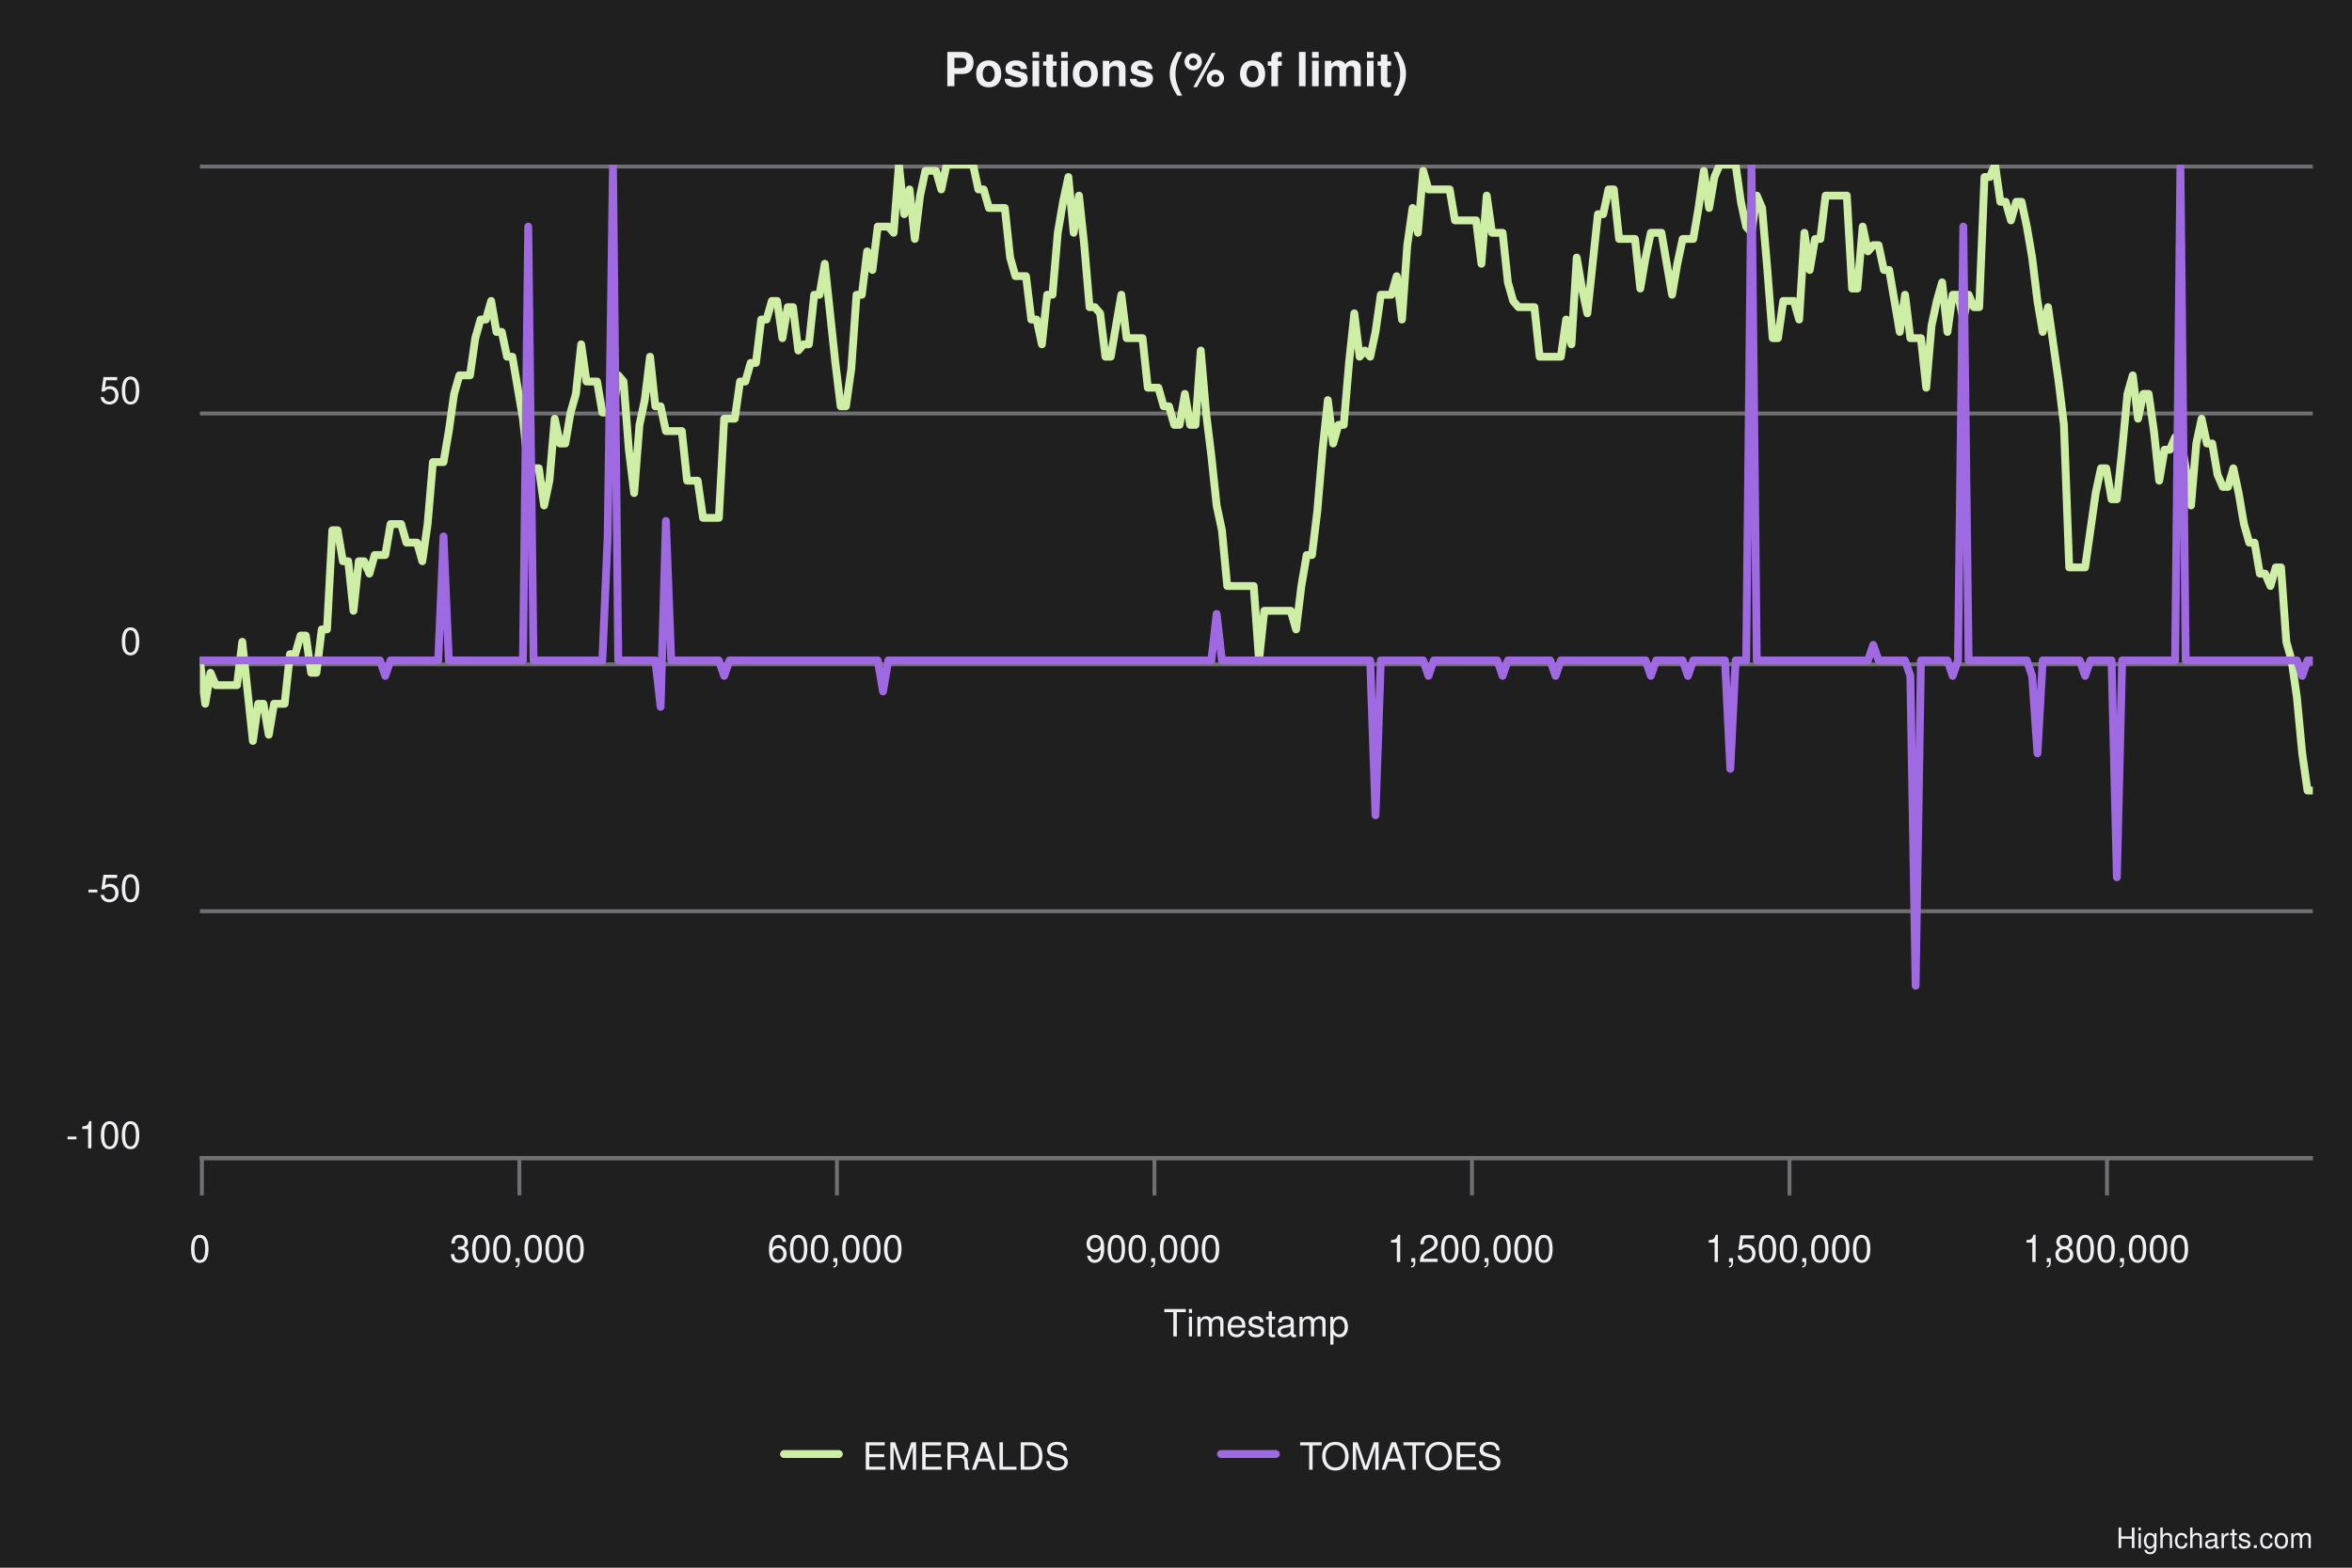
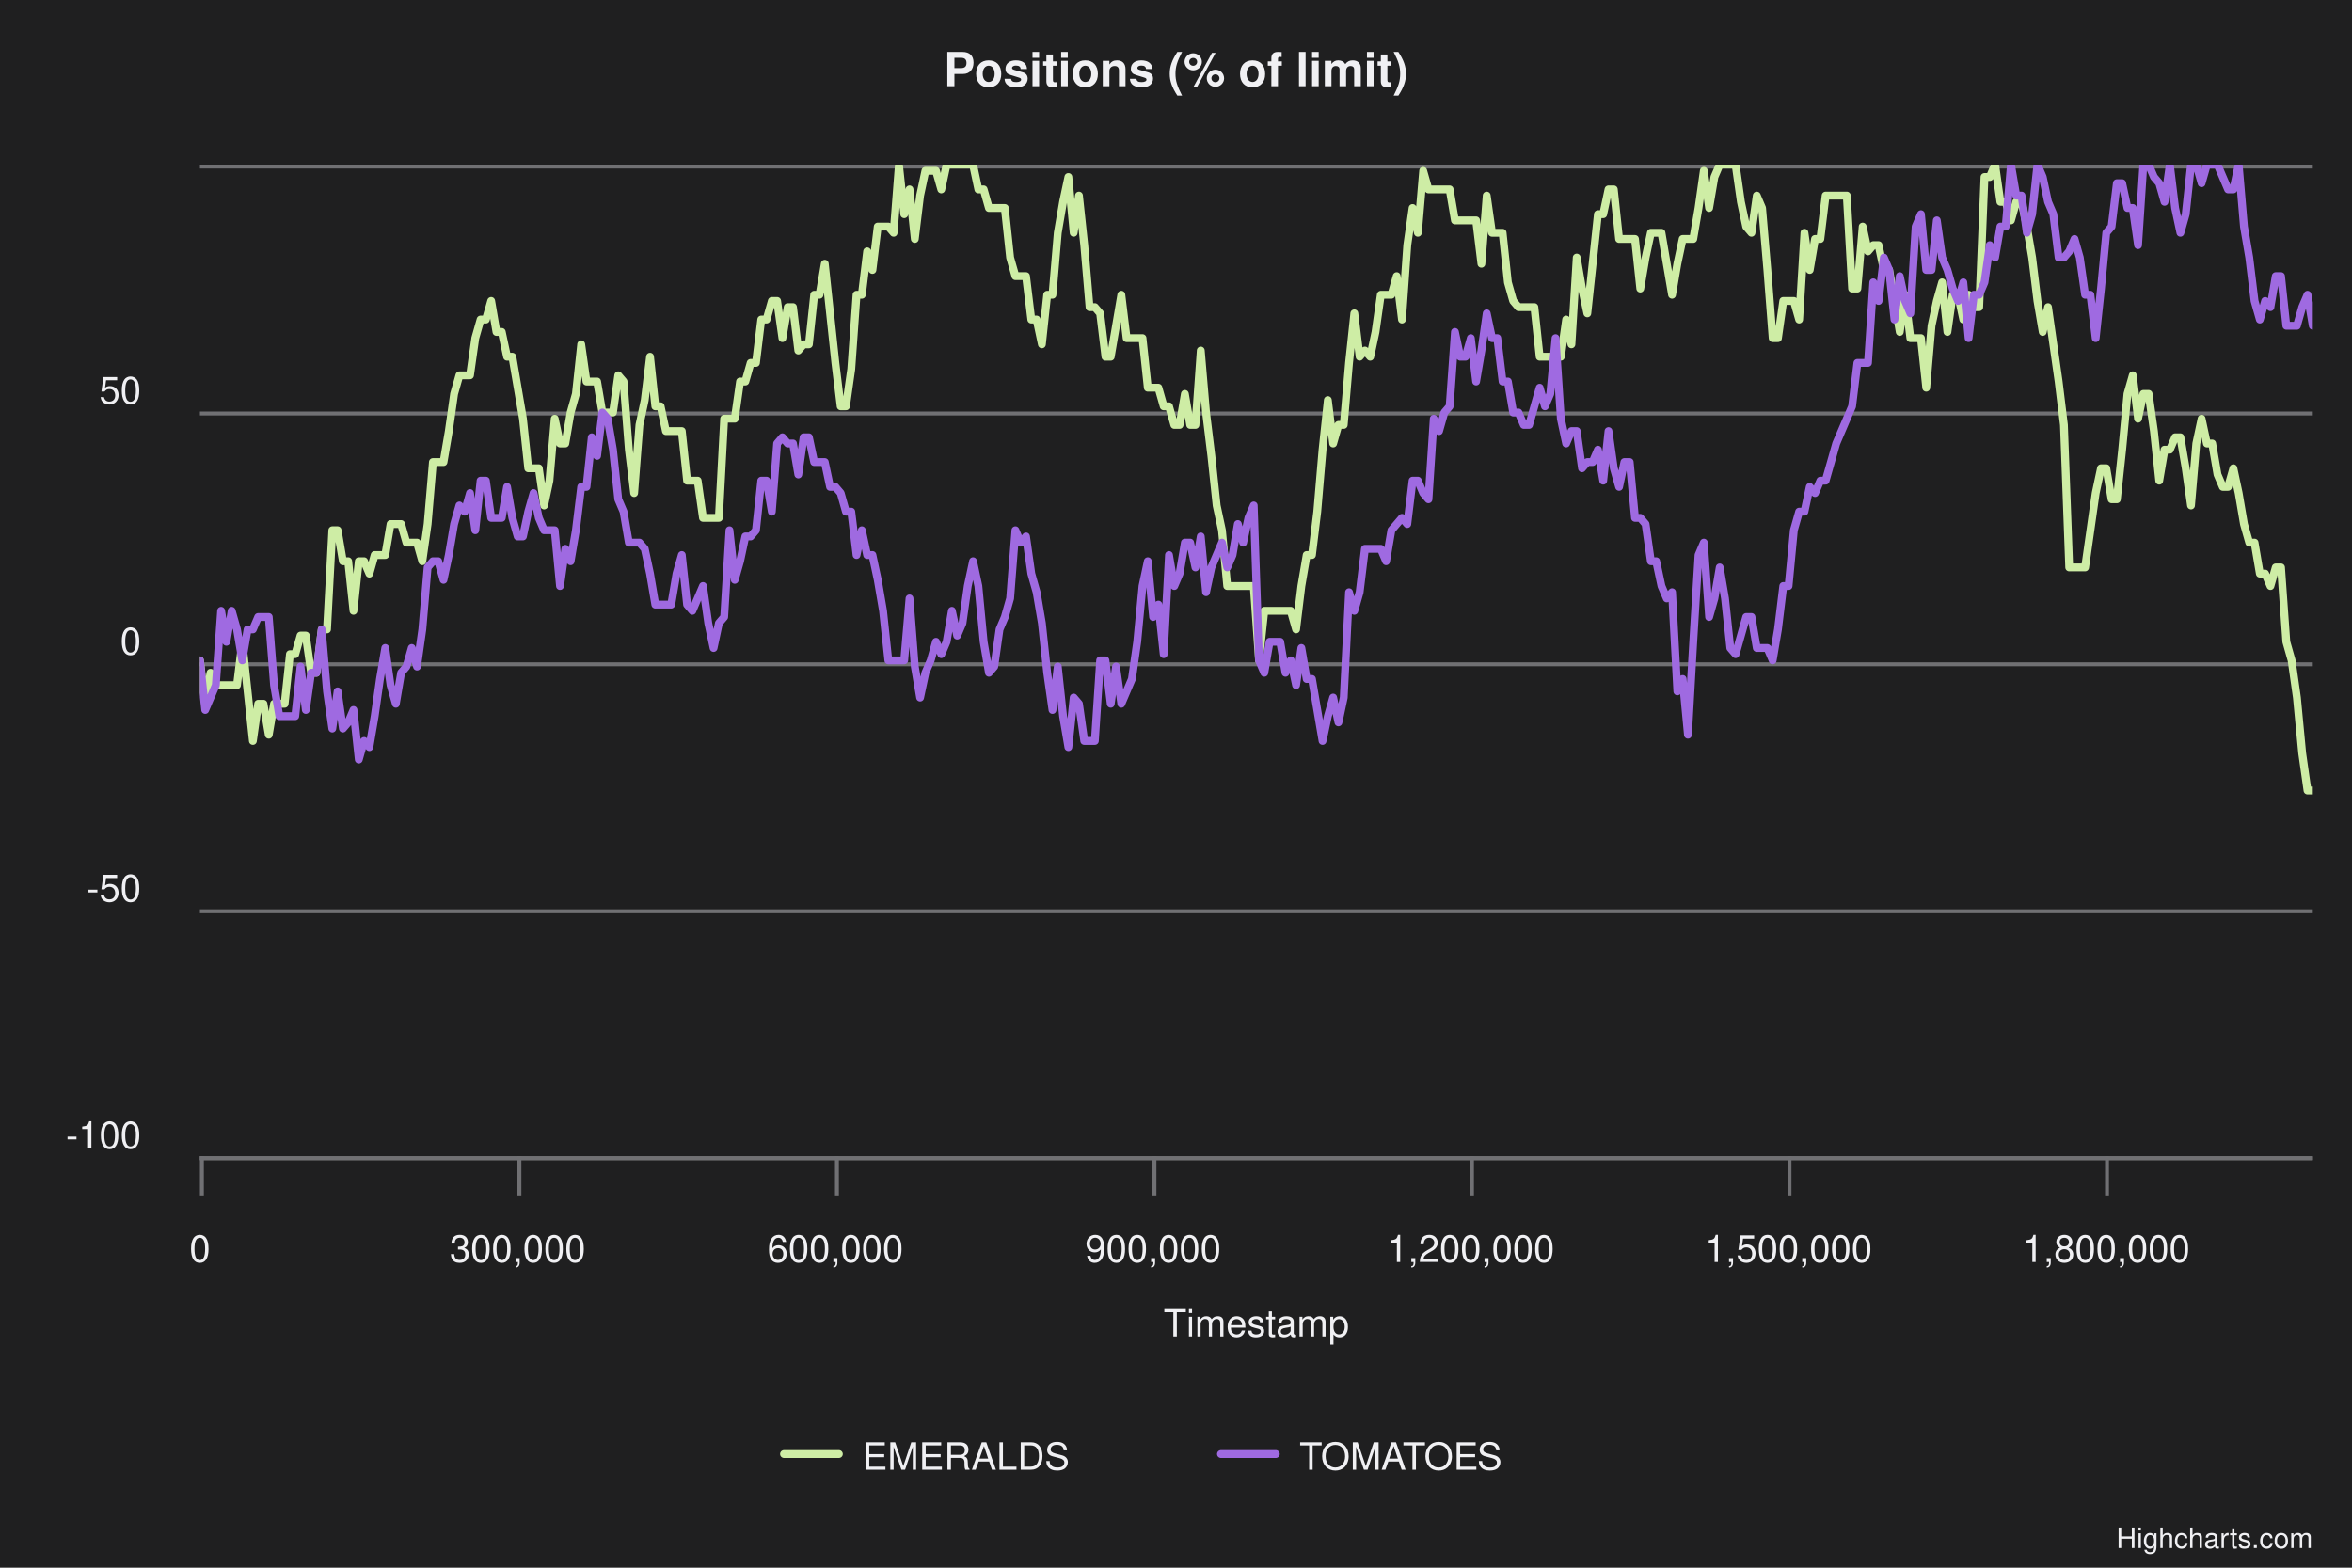
<svg xmlns="http://www.w3.org/2000/svg" version="1.1" class="highcharts-root" style="font-family: Helvetica, Arial, sans-serif; font-size: 1rem;" width="600" height="400" viewBox="0 0 600 400" aria-label="Interactive chart" aria-hidden="false">
  <defs aria-hidden="true">
-     <filter id="highcharts-drop-shadow-18">
+     <filter id="highcharts-drop-shadow-6">
      <feDropShadow dx="1" dy="1" flood-color="#000000" flood-opacity="0.75" stdDeviation="2.5" />
    </filter>
-     <clipPath id="highcharts-jpq6uxj-124457-">
+     <clipPath id="highcharts-y001gor-38656-">
      <rect x="0" y="0" width="539" height="253" fill="none" />
    </clipPath>
  </defs>
  <rect fill="#1f1f20" class="highcharts-background" filter="none" x="0" y="0" width="600" height="400" rx="0" ry="0" aria-hidden="true" />
  <rect fill="none" class="highcharts-plot-background" x="51" y="42" width="539" height="253" filter="none" aria-hidden="true" />
  <g class="highcharts-grid highcharts-xaxis-grid" data-z-index="1" aria-hidden="true">
    <path fill="none" stroke="#707073" stroke-width="0" stroke-dasharray="none" data-z-index="1" class="highcharts-grid-line" d="M 51.5 42 L 51.5 295" opacity="1" />
    <path fill="none" stroke="#707073" stroke-width="0" stroke-dasharray="none" data-z-index="1" class="highcharts-grid-line" d="M 132.5 42 L 132.5 295" opacity="1" />
    <path fill="none" stroke="#707073" stroke-width="0" stroke-dasharray="none" data-z-index="1" class="highcharts-grid-line" d="M 213.5 42 L 213.5 295" opacity="1" />
    <path fill="none" stroke="#707073" stroke-width="0" stroke-dasharray="none" data-z-index="1" class="highcharts-grid-line" d="M 294.5 42 L 294.5 295" opacity="1" />
    <path fill="none" stroke="#707073" stroke-width="0" stroke-dasharray="none" data-z-index="1" class="highcharts-grid-line" d="M 375.5 42 L 375.5 295" opacity="1" />
    <path fill="none" stroke="#707073" stroke-width="0" stroke-dasharray="none" data-z-index="1" class="highcharts-grid-line" d="M 456.5 42 L 456.5 295" opacity="1" />
    <path fill="none" stroke="#707073" stroke-width="0" stroke-dasharray="none" data-z-index="1" class="highcharts-grid-line" d="M 537.5 42 L 537.5 295" opacity="1" />
  </g>
  <g class="highcharts-grid highcharts-yaxis-grid" data-z-index="1" aria-hidden="true">
    <path fill="none" stroke="#707073" stroke-width="1" stroke-dasharray="none" data-z-index="1" class="highcharts-grid-line" d="M 51 295.5 L 590 295.5" opacity="1" />
    <path fill="none" stroke="#707073" stroke-width="1" stroke-dasharray="none" data-z-index="1" class="highcharts-grid-line" d="M 51 232.5 L 590 232.5" opacity="1" />
    <path fill="none" stroke="#707073" stroke-width="1" stroke-dasharray="none" data-z-index="1" class="highcharts-grid-line" d="M 51 169.5 L 590 169.5" opacity="1" />
    <path fill="none" stroke="#707073" stroke-width="1" stroke-dasharray="none" data-z-index="1" class="highcharts-grid-line" d="M 51 105.5 L 590 105.5" opacity="1" />
    <path fill="none" stroke="#707073" stroke-width="1" stroke-dasharray="none" data-z-index="1" class="highcharts-grid-line" d="M 51 42.5 L 590 42.5" opacity="1" />
  </g>
  <rect fill="none" class="highcharts-plot-border" data-z-index="1" stroke="#606063" stroke-width="0" x="51" y="42" width="539" height="253" aria-hidden="true" />
  <g class="highcharts-axis highcharts-xaxis" data-z-index="2" aria-hidden="true">
    <path fill="none" class="highcharts-tick" stroke="#707073" stroke-width="1" d="M 51.5 295 L 51.5 305" opacity="1" />
    <path fill="none" class="highcharts-tick" stroke="#707073" stroke-width="1" d="M 132.5 295 L 132.5 305" opacity="1" />
    <path fill="none" class="highcharts-tick" stroke="#707073" stroke-width="1" d="M 213.5 295 L 213.5 305" opacity="1" />
    <path fill="none" class="highcharts-tick" stroke="#707073" stroke-width="1" d="M 294.5 295 L 294.5 305" opacity="1" />
    <path fill="none" class="highcharts-tick" stroke="#707073" stroke-width="1" d="M 375.5 295 L 375.5 305" opacity="1" />
    <path fill="none" class="highcharts-tick" stroke="#707073" stroke-width="1" d="M 456.5 295 L 456.5 305" opacity="1" />
    <path fill="none" class="highcharts-tick" stroke="#707073" stroke-width="1" d="M 537.5 295 L 537.5 305" opacity="1" />
    <text x="320.5" data-z-index="7" text-anchor="middle" transform="translate(0,0)" class="highcharts-axis-title" style="color: rgb(240, 240, 243); font-size: 0.8em; fill: rgb(240, 240, 243);" y="341">Timestamp</text>
    <path fill="none" class="highcharts-axis-line" stroke="#707073" stroke-width="1" data-z-index="7" d="M 51 295.5 L 590 295.5" />
  </g>
  <g class="highcharts-axis highcharts-yaxis" data-z-index="2" aria-hidden="true">
    <path fill="none" class="highcharts-axis-line" stroke="#707073" stroke-width="0" data-z-index="7" d="M 51 42 L 51 295" />
  </g>
  <g class="highcharts-series-group" data-z-index="3" filter="none" aria-hidden="false">
-     <g class="highcharts-series highcharts-series-0 highcharts-line-series highcharts-color-1" data-z-index="0.1" opacity="1" transform="translate(51,42) scale(1 1)" clip-path="url(#highcharts-jpq6uxj-124457-)" aria-hidden="false">
+     <g class="highcharts-series highcharts-series-0 highcharts-line-series highcharts-color-1" data-z-index="0.1" opacity="1" transform="translate(51,42) scale(1 1)" clip-path="url(#highcharts-y001gor-38656-)" aria-hidden="false">
      <path fill="none" d="M 0 126.5 L 1.351 137.569 L 2.702 129.662 L 4.053 132.825 L 5.404 132.825 L 6.754 132.825 L 8.105 132.825 L 9.456 132.825 L 10.807 121.756 L 12.158 134.406 L 13.509 147.056 L 14.86 137.569 L 16.211 137.569 L 17.561 145.475 L 18.912 137.569 L 20.263 137.569 L 21.614 137.569 L 22.965 124.919 L 24.316 124.919 L 25.667 120.175 L 27.018 120.175 L 28.368 129.662 L 29.719 129.662 L 31.07 118.594 L 32.421 118.594 L 33.772 93.294 L 35.123 93.294 L 36.474 101.2 L 37.825 101.2 L 39.175 113.85 L 40.526 101.2 L 41.877 101.2 L 43.228 104.362 L 44.579 99.619 L 45.93 99.619 L 47.281 99.619 L 48.632 91.713 L 49.982 91.713 L 51.333 91.713 L 52.684 96.456 L 54.035 96.456 L 55.386 96.456 L 56.737 101.2 L 58.088 91.713 L 59.439 75.9 L 60.789 75.9 L 62.14 75.9 L 63.491 67.994 L 64.842 58.506 L 66.193 53.763 L 67.544 53.763 L 68.895 53.763 L 70.246 44.275 L 71.596 39.531 L 72.947 39.531 L 74.298 34.788 L 75.649 42.694 L 77 42.694 L 78.351 49.019 L 79.702 49.019 L 81.053 56.925 L 82.404 64.831 L 83.754 77.481 L 85.105 77.481 L 86.456 77.481 L 87.807 86.969 L 89.158 80.644 L 90.509 64.831 L 91.86 71.156 L 93.211 71.156 L 94.561 63.25 L 95.912 58.506 L 97.263 45.856 L 98.614 55.344 L 99.965 55.344 L 101.316 55.344 L 102.667 63.25 L 104.018 63.25 L 105.368 63.25 L 106.719 53.763 L 108.07 55.344 L 109.421 72.737 L 110.772 83.806 L 112.123 66.412 L 113.474 60.087 L 114.825 49.019 L 116.175 61.669 L 117.526 61.669 L 118.877 67.994 L 120.228 67.994 L 121.579 67.994 L 122.93 67.994 L 124.281 80.644 L 125.632 80.644 L 126.982 80.644 L 128.333 90.131 L 129.684 90.131 L 131.035 90.131 L 132.386 90.131 L 133.737 64.831 L 135.088 64.831 L 136.439 64.831 L 137.789 55.344 L 139.14 55.344 L 140.491 50.6 L 141.842 50.6 L 143.193 39.531 L 144.544 39.531 L 145.895 34.788 L 147.246 34.788 L 148.596 44.275 L 149.947 36.369 L 151.298 36.369 L 152.649 47.438 L 154 45.856 L 155.351 45.856 L 156.702 33.206 L 158.053 33.206 L 159.404 25.3 L 160.754 37.95 L 162.105 50.6 L 163.456 61.669 L 164.807 61.669 L 166.158 52.181 L 167.509 33.206 L 168.86 33.206 L 170.211 22.137 L 171.561 26.881 L 172.912 15.812 L 174.263 15.812 L 175.614 15.812 L 176.965 17.394 L 178.316 2.8421709430404e-14 L 179.667 12.65 L 181.018 6.325 L 182.368 18.975 L 183.719 7.906 L 185.07 1.581 L 186.421 1.581 L 187.772 1.581 L 189.123 6.325 L 190.474 2.8421709430404e-14 L 191.825 2.8421709430404e-14 L 193.175 2.8421709430404e-14 L 194.526 2.8421709430404e-14 L 195.877 2.8421709430404e-14 L 197.228 2.8421709430404e-14 L 198.579 6.325 L 199.93 6.325 L 201.281 11.069 L 202.632 11.069 L 203.982 11.069 L 205.333 11.069 L 206.684 23.719 L 208.035 28.462 L 209.386 28.462 L 210.737 28.462 L 212.088 39.531 L 213.439 39.531 L 214.789 45.856 L 216.14 33.206 L 217.491 33.206 L 218.842 17.394 L 220.193 9.488 L 221.544 3.163 L 222.895 17.394 L 224.246 7.906 L 225.596 20.556 L 226.947 36.369 L 228.298 36.369 L 229.649 37.95 L 231 49.019 L 232.351 49.019 L 233.702 41.112 L 235.053 33.206 L 236.404 44.275 L 237.754 44.275 L 239.105 44.275 L 240.456 44.275 L 241.807 56.925 L 243.158 56.925 L 244.509 56.925 L 245.86 61.669 L 247.211 61.669 L 248.561 66.412 L 249.912 66.412 L 251.263 58.506 L 252.614 66.412 L 253.965 66.412 L 255.316 47.438 L 256.667 63.25 L 258.018 74.319 L 259.368 86.969 L 260.719 93.294 L 262.07 107.525 L 263.421 107.525 L 264.772 107.525 L 266.123 107.525 L 267.474 107.525 L 268.825 107.525 L 270.175 126.5 L 271.526 113.85 L 272.877 113.85 L 274.228 113.85 L 275.579 113.85 L 276.93 113.85 L 278.281 113.85 L 279.632 118.594 L 280.982 107.525 L 282.333 99.619 L 283.684 99.619 L 285.035 88.55 L 286.386 72.737 L 287.737 60.087 L 289.088 71.156 L 290.439 66.412 L 291.789 66.412 L 293.14 50.6 L 294.491 37.95 L 295.842 49.019 L 297.193 47.438 L 298.544 49.019 L 299.895 42.694 L 301.246 33.206 L 302.596 33.206 L 303.947 33.206 L 305.298 28.462 L 306.649 39.531 L 308 20.556 L 309.351 11.069 L 310.702 17.394 L 312.053 1.581 L 313.404 6.325 L 314.754 6.325 L 316.105 6.325 L 317.456 6.325 L 318.807 6.325 L 320.158 14.231 L 321.509 14.231 L 322.86 14.231 L 324.211 14.231 L 325.561 14.231 L 326.912 25.3 L 328.263 7.906 L 329.614 17.394 L 330.965 17.394 L 332.316 17.394 L 333.667 30.044 L 335.018 34.788 L 336.368 36.369 L 337.719 36.369 L 339.07 36.369 L 340.421 36.369 L 341.772 49.019 L 343.123 49.019 L 344.474 49.019 L 345.825 49.019 L 347.175 49.019 L 348.526 39.531 L 349.877 45.856 L 351.228 23.719 L 352.579 31.625 L 353.93 37.95 L 355.281 25.3 L 356.632 12.65 L 357.982 12.65 L 359.333 6.325 L 360.684 6.325 L 362.035 18.975 L 363.386 18.975 L 364.737 18.975 L 366.088 18.975 L 367.439 31.625 L 368.789 23.719 L 370.14 17.394 L 371.491 17.394 L 372.842 17.394 L 374.193 25.3 L 375.544 33.206 L 376.895 25.3 L 378.246 18.975 L 379.596 18.975 L 380.947 18.975 L 382.298 11.069 L 383.649 1.581 L 385 11.069 L 386.351 3.163 L 387.702 2.8421709430404e-14 L 389.053 2.8421709430404e-14 L 390.404 2.8421709430404e-14 L 391.754 2.8421709430404e-14 L 393.105 9.488 L 394.456 15.812 L 395.807 17.394 L 397.158 7.906 L 398.509 11.069 L 399.86 26.881 L 401.211 44.275 L 402.561 44.275 L 403.912 34.788 L 405.263 34.788 L 406.614 34.788 L 407.965 39.531 L 409.316 17.394 L 410.667 26.881 L 412.018 18.975 L 413.368 18.975 L 414.719 7.906 L 416.07 7.906 L 417.421 7.906 L 418.772 7.906 L 420.123 7.906 L 421.474 31.625 L 422.825 31.625 L 424.175 15.812 L 425.526 22.137 L 426.877 20.556 L 428.228 20.556 L 429.579 26.881 L 430.93 26.881 L 432.281 34.788 L 433.632 42.694 L 434.982 33.206 L 436.333 44.275 L 437.684 44.275 L 439.035 44.275 L 440.386 56.925 L 441.737 41.112 L 443.088 34.788 L 444.439 30.044 L 445.789 42.694 L 447.14 33.206 L 448.491 33.206 L 449.842 39.531 L 451.193 33.206 L 452.544 36.369 L 453.895 36.369 L 455.246 3.163 L 456.596 3.163 L 457.947 2.8421709430404e-14 L 459.298 9.488 L 460.649 9.488 L 462 14.231 L 463.351 9.488 L 464.702 9.488 L 466.053 15.812 L 467.404 23.719 L 468.754 34.788 L 470.105 42.694 L 471.456 36.369 L 472.807 45.856 L 474.158 55.344 L 475.509 66.412 L 476.86 102.781 L 478.211 102.781 L 479.561 102.781 L 480.912 102.781 L 482.263 93.294 L 483.614 83.806 L 484.965 77.481 L 486.316 77.481 L 487.667 85.388 L 489.018 85.388 L 490.368 72.737 L 491.719 58.506 L 493.07 53.763 L 494.421 64.831 L 495.772 58.506 L 497.123 58.506 L 498.474 67.994 L 499.825 80.644 L 501.175 72.737 L 502.526 72.737 L 503.877 69.575 L 505.228 69.575 L 506.579 77.481 L 507.93 86.969 L 509.281 71.156 L 510.632 64.831 L 511.982 71.156 L 513.333 71.156 L 514.684 79.062 L 516.035 82.225 L 517.386 82.225 L 518.737 77.481 L 520.088 83.806 L 521.439 91.713 L 522.789 96.456 L 524.14 96.456 L 525.491 104.362 L 526.842 104.362 L 528.193 107.525 L 529.544 102.781 L 530.895 102.781 L 532.246 121.756 L 533.596 126.5 L 534.947 135.988 L 536.298 150.219 L 537.649 159.706 L 539 159.706" class="highcharts-graph" data-z-index="1" stroke="#CEEDA5" stroke-width="2" stroke-linejoin="round" stroke-linecap="round" filter="none" aria-hidden="false" role="region" tabindex="-1" style="outline: none;" aria-label="EMERALDS, line 1 of 2 with 400 data points." />
    </g>
    <g class="highcharts-markers highcharts-series-0 highcharts-line-series highcharts-color-1" data-z-index="0.1" opacity="1" transform="translate(51,42) scale(1 1)" clip-path="none" aria-hidden="true" />
-     <g class="highcharts-series highcharts-series-1 highcharts-line-series highcharts-color-2" data-z-index="0.1" opacity="1" transform="translate(51,42) scale(1 1)" clip-path="url(#highcharts-jpq6uxj-124457-)" aria-hidden="false">
-       <path fill="none" d="M 0 126.5 L 1.351 126.5 L 2.702 126.5 L 4.053 126.5 L 5.404 126.5 L 6.754 126.5 L 8.105 126.5 L 9.456 126.5 L 10.807 126.5 L 12.158 126.5 L 13.509 126.5 L 14.86 126.5 L 16.211 126.5 L 17.561 126.5 L 18.912 126.5 L 20.263 126.5 L 21.614 126.5 L 22.965 126.5 L 24.316 126.5 L 25.667 126.5 L 27.018 126.5 L 28.368 126.5 L 29.719 126.5 L 31.07 126.5 L 32.421 126.5 L 33.772 126.5 L 35.123 126.5 L 36.474 126.5 L 37.825 126.5 L 39.175 126.5 L 40.526 126.5 L 41.877 126.5 L 43.228 126.5 L 44.579 126.5 L 45.93 126.5 L 47.281 130.453 L 48.632 126.5 L 49.982 126.5 L 51.333 126.5 L 52.684 126.5 L 54.035 126.5 L 55.386 126.5 L 56.737 126.5 L 58.088 126.5 L 59.439 126.5 L 60.789 126.5 L 62.14 94.875 L 63.491 126.5 L 64.842 126.5 L 66.193 126.5 L 67.544 126.5 L 68.895 126.5 L 70.246 126.5 L 71.596 126.5 L 72.947 126.5 L 74.298 126.5 L 75.649 126.5 L 77 126.5 L 78.351 126.5 L 79.702 126.5 L 81.053 126.5 L 82.404 126.5 L 83.754 15.812 L 85.105 126.5 L 86.456 126.5 L 87.807 126.5 L 89.158 126.5 L 90.509 126.5 L 91.86 126.5 L 93.211 126.5 L 94.561 126.5 L 95.912 126.5 L 97.263 126.5 L 98.614 126.5 L 99.965 126.5 L 101.316 126.5 L 102.667 126.5 L 104.018 94.875 L 105.368 2.8421709430404e-14 L 106.719 126.5 L 108.07 126.5 L 109.421 126.5 L 110.772 126.5 L 112.123 126.5 L 113.474 126.5 L 114.825 126.5 L 116.175 126.5 L 117.526 138.359 L 118.877 90.922 L 120.228 126.5 L 121.579 126.5 L 122.93 126.5 L 124.281 126.5 L 125.632 126.5 L 126.982 126.5 L 128.333 126.5 L 129.684 126.5 L 131.035 126.5 L 132.386 126.5 L 133.737 130.453 L 135.088 126.5 L 136.439 126.5 L 137.789 126.5 L 139.14 126.5 L 140.491 126.5 L 141.842 126.5 L 143.193 126.5 L 144.544 126.5 L 145.895 126.5 L 147.246 126.5 L 148.596 126.5 L 149.947 126.5 L 151.298 126.5 L 152.649 126.5 L 154 126.5 L 155.351 126.5 L 156.702 126.5 L 158.053 126.5 L 159.404 126.5 L 160.754 126.5 L 162.105 126.5 L 163.456 126.5 L 164.807 126.5 L 166.158 126.5 L 167.509 126.5 L 168.86 126.5 L 170.211 126.5 L 171.561 126.5 L 172.912 126.5 L 174.263 134.406 L 175.614 126.5 L 176.965 126.5 L 178.316 126.5 L 179.667 126.5 L 181.018 126.5 L 182.368 126.5 L 183.719 126.5 L 185.07 126.5 L 186.421 126.5 L 187.772 126.5 L 189.123 126.5 L 190.474 126.5 L 191.825 126.5 L 193.175 126.5 L 194.526 126.5 L 195.877 126.5 L 197.228 126.5 L 198.579 126.5 L 199.93 126.5 L 201.281 126.5 L 202.632 126.5 L 203.982 126.5 L 205.333 126.5 L 206.684 126.5 L 208.035 126.5 L 209.386 126.5 L 210.737 126.5 L 212.088 126.5 L 213.439 126.5 L 214.789 126.5 L 216.14 126.5 L 217.491 126.5 L 218.842 126.5 L 220.193 126.5 L 221.544 126.5 L 222.895 126.5 L 224.246 126.5 L 225.596 126.5 L 226.947 126.5 L 228.298 126.5 L 229.649 126.5 L 231 126.5 L 232.351 126.5 L 233.702 126.5 L 235.053 126.5 L 236.404 126.5 L 237.754 126.5 L 239.105 126.5 L 240.456 126.5 L 241.807 126.5 L 243.158 126.5 L 244.509 126.5 L 245.86 126.5 L 247.211 126.5 L 248.561 126.5 L 249.912 126.5 L 251.263 126.5 L 252.614 126.5 L 253.965 126.5 L 255.316 126.5 L 256.667 126.5 L 258.018 126.5 L 259.368 114.641 L 260.719 126.5 L 262.07 126.5 L 263.421 126.5 L 264.772 126.5 L 266.123 126.5 L 267.474 126.5 L 268.825 126.5 L 270.175 126.5 L 271.526 126.5 L 272.877 126.5 L 274.228 126.5 L 275.579 126.5 L 276.93 126.5 L 278.281 126.5 L 279.632 126.5 L 280.982 126.5 L 282.333 126.5 L 283.684 126.5 L 285.035 126.5 L 286.386 126.5 L 287.737 126.5 L 289.088 126.5 L 290.439 126.5 L 291.789 126.5 L 293.14 126.5 L 294.491 126.5 L 295.842 126.5 L 297.193 126.5 L 298.544 126.5 L 299.895 166.031 L 301.246 126.5 L 302.596 126.5 L 303.947 126.5 L 305.298 126.5 L 306.649 126.5 L 308 126.5 L 309.351 126.5 L 310.702 126.5 L 312.053 126.5 L 313.404 130.453 L 314.754 126.5 L 316.105 126.5 L 317.456 126.5 L 318.807 126.5 L 320.158 126.5 L 321.509 126.5 L 322.86 126.5 L 324.211 126.5 L 325.561 126.5 L 326.912 126.5 L 328.263 126.5 L 329.614 126.5 L 330.965 126.5 L 332.316 130.453 L 333.667 126.5 L 335.018 126.5 L 336.368 126.5 L 337.719 126.5 L 339.07 126.5 L 340.421 126.5 L 341.772 126.5 L 343.123 126.5 L 344.474 126.5 L 345.825 130.453 L 347.175 126.5 L 348.526 126.5 L 349.877 126.5 L 351.228 126.5 L 352.579 126.5 L 353.93 126.5 L 355.281 126.5 L 356.632 126.5 L 357.982 126.5 L 359.333 126.5 L 360.684 126.5 L 362.035 126.5 L 363.386 126.5 L 364.737 126.5 L 366.088 126.5 L 367.439 126.5 L 368.789 126.5 L 370.14 130.453 L 371.491 126.5 L 372.842 126.5 L 374.193 126.5 L 375.544 126.5 L 376.895 126.5 L 378.246 126.5 L 379.596 130.453 L 380.947 126.5 L 382.298 126.5 L 383.649 126.5 L 385 126.5 L 386.351 126.5 L 387.702 126.5 L 389.053 126.5 L 390.404 154.172 L 391.754 126.5 L 393.105 126.5 L 394.456 126.5 L 395.807 2.8421709430404e-14 L 397.158 126.5 L 398.509 126.5 L 399.86 126.5 L 401.211 126.5 L 402.561 126.5 L 403.912 126.5 L 405.263 126.5 L 406.614 126.5 L 407.965 126.5 L 409.316 126.5 L 410.667 126.5 L 412.018 126.5 L 413.368 126.5 L 414.719 126.5 L 416.07 126.5 L 417.421 126.5 L 418.772 126.5 L 420.123 126.5 L 421.474 126.5 L 422.825 126.5 L 424.175 126.5 L 425.526 126.5 L 426.877 122.547 L 428.228 126.5 L 429.579 126.5 L 430.93 126.5 L 432.281 126.5 L 433.632 126.5 L 434.982 126.5 L 436.333 130.453 L 437.684 209.516 L 439.035 126.5 L 440.386 126.5 L 441.737 126.5 L 443.088 126.5 L 444.439 126.5 L 445.789 126.5 L 447.14 130.453 L 448.491 126.5 L 449.842 15.812 L 451.193 126.5 L 452.544 126.5 L 453.895 126.5 L 455.246 126.5 L 456.596 126.5 L 457.947 126.5 L 459.298 126.5 L 460.649 126.5 L 462 126.5 L 463.351 126.5 L 464.702 126.5 L 466.053 126.5 L 467.404 130.453 L 468.754 150.219 L 470.105 126.5 L 471.456 126.5 L 472.807 126.5 L 474.158 126.5 L 475.509 126.5 L 476.86 126.5 L 478.211 126.5 L 479.561 126.5 L 480.912 130.453 L 482.263 126.5 L 483.614 126.5 L 484.965 126.5 L 486.316 126.5 L 487.667 126.5 L 489.018 181.844 L 490.368 126.5 L 491.719 126.5 L 493.07 126.5 L 494.421 126.5 L 495.772 126.5 L 497.123 126.5 L 498.474 126.5 L 499.825 126.5 L 501.175 126.5 L 502.526 126.5 L 503.877 126.5 L 505.228 2.8421709430404e-14 L 506.579 126.5 L 507.93 126.5 L 509.281 126.5 L 510.632 126.5 L 511.982 126.5 L 513.333 126.5 L 514.684 126.5 L 516.035 126.5 L 517.386 126.5 L 518.737 126.5 L 520.088 126.5 L 521.439 126.5 L 522.789 126.5 L 524.14 126.5 L 525.491 126.5 L 526.842 126.5 L 528.193 126.5 L 529.544 126.5 L 530.895 126.5 L 532.246 126.5 L 533.596 126.5 L 534.947 126.5 L 536.298 130.453 L 537.649 126.5 L 539 126.5" class="highcharts-graph" data-z-index="1" stroke="#9F6AE1" stroke-width="2" stroke-linejoin="round" stroke-linecap="round" filter="none" aria-hidden="false" role="region" tabindex="-1" style="outline: none;" aria-label="TOMATOES, line 2 of 2 with 400 data points." />
+     <g class="highcharts-series highcharts-series-1 highcharts-line-series highcharts-color-2" data-z-index="0.1" opacity="1" transform="translate(51,42) scale(1 1)" clip-path="url(#highcharts-y001gor-38656-)" aria-hidden="false">
+       <path fill="none" d="M 0 126.5 L 1.351 139.15 L 2.702 135.988 L 4.053 132.825 L 5.404 113.85 L 6.754 121.756 L 8.105 113.85 L 9.456 118.594 L 10.807 126.5 L 12.158 118.594 L 13.509 118.594 L 14.86 115.431 L 16.211 115.431 L 17.561 115.431 L 18.912 132.825 L 20.263 140.731 L 21.614 140.731 L 22.965 140.731 L 24.316 140.731 L 25.667 128.081 L 27.018 139.15 L 28.368 129.662 L 29.719 129.662 L 31.07 118.594 L 32.421 134.406 L 33.772 143.894 L 35.123 134.406 L 36.474 143.894 L 37.825 142.312 L 39.175 139.15 L 40.526 151.8 L 41.877 147.056 L 43.228 148.637 L 44.579 140.731 L 45.93 131.244 L 47.281 123.338 L 48.632 132.825 L 49.982 137.569 L 51.333 129.662 L 52.684 128.081 L 54.035 123.338 L 55.386 128.081 L 56.737 118.594 L 58.088 102.781 L 59.439 101.2 L 60.789 101.2 L 62.14 105.944 L 63.491 99.619 L 64.842 91.713 L 66.193 86.969 L 67.544 88.55 L 68.895 83.806 L 70.246 93.294 L 71.596 80.644 L 72.947 80.644 L 74.298 90.131 L 75.649 90.131 L 77 90.131 L 78.351 82.225 L 79.702 90.131 L 81.053 94.875 L 82.404 94.875 L 83.754 88.55 L 85.105 83.806 L 86.456 90.131 L 87.807 93.294 L 89.158 93.294 L 90.509 93.294 L 91.86 107.525 L 93.211 98.037 L 94.561 101.2 L 95.912 93.294 L 97.263 82.225 L 98.614 82.225 L 99.965 69.575 L 101.316 74.319 L 102.667 63.25 L 104.018 64.831 L 105.368 72.737 L 106.719 85.388 L 108.07 88.55 L 109.421 96.456 L 110.772 96.456 L 112.123 96.456 L 113.474 98.037 L 114.825 104.362 L 116.175 112.269 L 117.526 112.269 L 118.877 112.269 L 120.228 112.269 L 121.579 104.362 L 122.93 99.619 L 124.281 112.269 L 125.632 113.85 L 126.982 110.688 L 128.333 107.525 L 129.684 117.013 L 131.035 123.338 L 132.386 117.013 L 133.737 115.431 L 135.088 93.294 L 136.439 105.944 L 137.789 101.2 L 139.14 94.875 L 140.491 94.875 L 141.842 93.294 L 143.193 80.644 L 144.544 80.644 L 145.895 88.55 L 147.246 71.156 L 148.596 69.575 L 149.947 71.156 L 151.298 71.156 L 152.649 79.062 L 154 69.575 L 155.351 69.575 L 156.702 75.9 L 158.053 75.9 L 159.404 75.9 L 160.754 82.225 L 162.105 82.225 L 163.456 83.806 L 164.807 88.55 L 166.158 88.55 L 167.509 99.619 L 168.86 93.294 L 170.211 99.619 L 171.561 99.619 L 172.912 105.944 L 174.263 113.85 L 175.614 126.5 L 176.965 126.5 L 178.316 126.5 L 179.667 126.5 L 181.018 110.688 L 182.368 128.081 L 183.719 135.988 L 185.07 129.662 L 186.421 126.5 L 187.772 121.756 L 189.123 124.919 L 190.474 121.756 L 191.825 113.85 L 193.175 120.175 L 194.526 117.013 L 195.877 107.525 L 197.228 101.2 L 198.579 107.525 L 199.93 121.756 L 201.281 129.662 L 202.632 128.081 L 203.982 118.594 L 205.333 115.431 L 206.684 110.688 L 208.035 93.294 L 209.386 96.456 L 210.737 94.875 L 212.088 104.362 L 213.439 109.106 L 214.789 117.013 L 216.14 129.662 L 217.491 139.15 L 218.842 128.081 L 220.193 140.731 L 221.544 148.637 L 222.895 135.988 L 224.246 137.569 L 225.596 147.056 L 226.947 147.056 L 228.298 147.056 L 229.649 126.5 L 231 126.5 L 232.351 137.569 L 233.702 128.081 L 235.053 137.569 L 236.404 134.406 L 237.754 131.244 L 239.105 121.756 L 240.456 107.525 L 241.807 101.2 L 243.158 115.431 L 244.509 112.269 L 245.86 124.919 L 247.211 99.619 L 248.561 107.525 L 249.912 104.362 L 251.263 96.456 L 252.614 96.456 L 253.965 102.781 L 255.316 94.875 L 256.667 109.106 L 258.018 102.781 L 259.368 99.619 L 260.719 96.456 L 262.07 102.781 L 263.421 99.619 L 264.772 91.713 L 266.123 96.456 L 267.474 90.131 L 268.825 86.969 L 270.175 126.5 L 271.526 129.662 L 272.877 121.756 L 274.228 121.756 L 275.579 121.756 L 276.93 129.662 L 278.281 126.5 L 279.632 132.825 L 280.982 123.338 L 282.333 131.244 L 283.684 131.244 L 285.035 139.15 L 286.386 147.056 L 287.737 140.731 L 289.088 135.988 L 290.439 142.312 L 291.789 135.988 L 293.14 109.106 L 294.491 113.85 L 295.842 109.106 L 297.193 98.037 L 298.544 98.037 L 299.895 98.037 L 301.246 98.037 L 302.596 101.2 L 303.947 93.294 L 305.298 91.713 L 306.649 90.131 L 308 91.713 L 309.351 80.644 L 310.702 80.644 L 312.053 83.806 L 313.404 85.388 L 314.754 64.831 L 316.105 67.994 L 317.456 63.25 L 318.807 61.669 L 320.158 42.694 L 321.509 49.019 L 322.86 49.019 L 324.211 44.275 L 325.561 55.344 L 326.912 47.438 L 328.263 37.95 L 329.614 44.275 L 330.965 44.275 L 332.316 55.344 L 333.667 55.344 L 335.018 63.25 L 336.368 63.25 L 337.719 66.412 L 339.07 66.412 L 340.421 61.669 L 341.772 56.925 L 343.123 61.669 L 344.474 58.506 L 345.825 44.275 L 347.175 64.831 L 348.526 71.156 L 349.877 67.994 L 351.228 67.994 L 352.579 77.481 L 353.93 75.9 L 355.281 75.9 L 356.632 72.737 L 357.982 80.644 L 359.333 67.994 L 360.684 77.481 L 362.035 82.225 L 363.386 75.9 L 364.737 75.9 L 366.088 90.131 L 367.439 90.131 L 368.789 91.713 L 370.14 101.2 L 371.491 101.2 L 372.842 107.525 L 374.193 110.688 L 375.544 109.106 L 376.895 134.406 L 378.246 131.244 L 379.596 145.475 L 380.947 121.756 L 382.298 99.619 L 383.649 96.456 L 385 115.431 L 386.351 110.688 L 387.702 102.781 L 389.053 110.688 L 390.404 123.338 L 391.754 124.919 L 393.105 120.175 L 394.456 115.431 L 395.807 115.431 L 397.158 123.338 L 398.509 123.338 L 399.86 123.338 L 401.211 126.5 L 402.561 118.594 L 403.912 107.525 L 405.263 107.525 L 406.614 93.294 L 407.965 88.55 L 409.316 88.55 L 410.667 82.225 L 412.018 83.806 L 413.368 80.644 L 414.719 80.644 L 416.07 75.9 L 417.421 71.156 L 418.772 67.994 L 420.123 64.831 L 421.474 61.669 L 422.825 50.6 L 424.175 50.6 L 425.526 50.6 L 426.877 30.044 L 428.228 34.788 L 429.579 23.719 L 430.93 26.881 L 432.281 39.531 L 433.632 28.462 L 434.982 34.788 L 436.333 37.95 L 437.684 15.812 L 439.035 12.65 L 440.386 26.881 L 441.737 26.881 L 443.088 14.231 L 444.439 23.719 L 445.789 26.881 L 447.14 31.625 L 448.491 34.788 L 449.842 30.044 L 451.193 44.275 L 452.544 33.206 L 453.895 33.206 L 455.246 30.044 L 456.596 20.556 L 457.947 23.719 L 459.298 15.812 L 460.649 15.812 L 462 2.8421709430404e-14 L 463.351 7.906 L 464.702 7.906 L 466.053 17.394 L 467.404 12.65 L 468.754 2.8421709430404e-14 L 470.105 3.163 L 471.456 9.488 L 472.807 12.65 L 474.158 23.719 L 475.509 23.719 L 476.86 22.137 L 478.211 18.975 L 479.561 23.719 L 480.912 33.206 L 482.263 33.206 L 483.614 44.275 L 484.965 31.625 L 486.316 17.394 L 487.667 15.812 L 489.018 4.744 L 490.368 4.744 L 491.719 11.069 L 493.07 11.069 L 494.421 20.556 L 495.772 2.8421709430404e-14 L 497.123 2.8421709430404e-14 L 498.474 3.163 L 499.825 4.744 L 501.175 9.488 L 502.526 2.8421709430404e-14 L 503.877 11.069 L 505.228 17.394 L 506.579 12.65 L 507.93 2.8421709430404e-14 L 509.281 2.8421709430404e-14 L 510.632 4.744 L 511.982 2.8421709430404e-14 L 513.333 2.8421709430404e-14 L 514.684 2.8421709430404e-14 L 516.035 3.163 L 517.386 6.325 L 518.737 6.325 L 520.088 2.8421709430404e-14 L 521.439 15.812 L 522.789 23.719 L 524.14 34.788 L 525.491 39.531 L 526.842 34.788 L 528.193 36.369 L 529.544 28.462 L 530.895 28.462 L 532.246 41.112 L 533.596 41.112 L 534.947 41.112 L 536.298 36.369 L 537.649 33.206 L 539 41.112" class="highcharts-graph" data-z-index="1" stroke="#9F6AE1" stroke-width="2" stroke-linejoin="round" stroke-linecap="round" filter="none" aria-hidden="false" role="region" tabindex="-1" style="outline: none;" aria-label="TOMATOES, line 2 of 2 with 400 data points." />
    </g>
    <g class="highcharts-markers highcharts-series-1 highcharts-line-series highcharts-color-2" data-z-index="0.1" opacity="1" transform="translate(51,42) scale(1 1)" clip-path="none" aria-hidden="true" />
  </g>
  <text x="300" text-anchor="middle" class="highcharts-title" data-z-index="4" style="font-size: 1em; color: rgb(240, 240, 243); font-weight: bold; fill: rgb(240, 240, 243);" y="22" aria-hidden="true">Positions (% of limit)</text>
  <text x="300" text-anchor="middle" class="highcharts-subtitle" data-z-index="4" style="color: rgb(240, 240, 243); font-size: 0.8em; fill: rgb(240, 240, 243);" y="41" aria-hidden="true" />
  <text x="10" text-anchor="start" class="highcharts-caption" data-z-index="4" style="color: rgb(102, 102, 102); font-size: 0.8em; fill: rgb(102, 102, 102);" y="397" aria-hidden="true" />
  <g class="highcharts-legend highcharts-no-tooltip" data-z-index="7" transform="translate(191,355)" aria-hidden="true">
    <rect fill="transparent" class="highcharts-legend-box" rx="0" ry="0" stroke="#999999" stroke-width="0" filter="none" x="0" y="0" width="217" height="30" />
    <g data-z-index="1">
      <g>
        <g class="highcharts-legend-item highcharts-line-series highcharts-color-1 highcharts-series-0" data-z-index="1" transform="translate(8,3)">
          <path fill="none" class="highcharts-graph" stroke-width="2" stroke-linecap="round" d="M 1 13 L 15 13" stroke="#CEEDA5" />
          <text x="21" style="color: rgb(240, 240, 243); cursor: pointer; font-size: 0.8em; text-decoration: none; fill: rgb(240, 240, 243);" text-anchor="start" data-z-index="2" y="17">EMERALDS</text>
        </g>
        <g class="highcharts-legend-item highcharts-line-series highcharts-color-2 highcharts-series-1" data-z-index="1" transform="translate(119.4667,3)">
          <path fill="none" class="highcharts-graph" stroke-width="2" stroke-linecap="round" d="M 1 13 L 15 13" stroke="#9F6AE1" />
          <text x="21" y="17" style="color: rgb(240, 240, 243); cursor: pointer; font-size: 0.8em; text-decoration: none; fill: rgb(240, 240, 243);" text-anchor="start" data-z-index="2">TOMATOES</text>
        </g>
      </g>
    </g>
  </g>
  <g class="highcharts-axis-labels highcharts-xaxis-labels" data-z-index="7" aria-hidden="true">
    <text x="51" style="color: rgb(240, 240, 243); cursor: default; font-size: 0.8em; fill: rgb(240, 240, 243);" text-anchor="middle" transform="translate(0,0)" y="322" opacity="1">0</text>
    <text x="132.053" style="color: rgb(240, 240, 243); cursor: default; font-size: 0.8em; fill: rgb(240, 240, 243);" text-anchor="middle" transform="translate(0,0)" y="322" opacity="1">300,000</text>
    <text x="213.105" style="color: rgb(240, 240, 243); cursor: default; font-size: 0.8em; fill: rgb(240, 240, 243);" text-anchor="middle" transform="translate(0,0)" y="322" opacity="1">600,000</text>
    <text x="294.158" style="color: rgb(240, 240, 243); cursor: default; font-size: 0.8em; fill: rgb(240, 240, 243);" text-anchor="middle" transform="translate(0,0)" y="322" opacity="1">900,000</text>
    <text x="375.211" style="color: rgb(240, 240, 243); cursor: default; font-size: 0.8em; fill: rgb(240, 240, 243);" text-anchor="middle" transform="translate(0,0)" y="322" opacity="1">1,200,000</text>
    <text x="456.263" style="color: rgb(240, 240, 243); cursor: default; font-size: 0.8em; fill: rgb(240, 240, 243);" text-anchor="middle" transform="translate(0,0)" y="322" opacity="1">1,500,000</text>
    <text x="537.316" style="color: rgb(240, 240, 243); cursor: default; font-size: 0.8em; fill: rgb(240, 240, 243);" text-anchor="middle" transform="translate(0,0)" y="322" opacity="1">1,800,000</text>
  </g>
  <g class="highcharts-axis-labels highcharts-yaxis-labels" data-z-index="7" aria-hidden="true">
    <text x="36" style="color: rgb(240, 240, 243); cursor: default; font-size: 0.8em; fill: rgb(240, 240, 243);" text-anchor="end" transform="translate(0,0)" y="293" opacity="1">-100</text>
    <text x="36" style="color: rgb(240, 240, 243); cursor: default; font-size: 0.8em; fill: rgb(240, 240, 243);" text-anchor="end" transform="translate(0,0)" y="230" opacity="1">-50</text>
    <text x="36" style="color: rgb(240, 240, 243); cursor: default; font-size: 0.8em; fill: rgb(240, 240, 243);" text-anchor="end" transform="translate(0,0)" y="167" opacity="1">0</text>
    <text x="36" style="color: rgb(240, 240, 243); cursor: default; font-size: 0.8em; fill: rgb(240, 240, 243);" text-anchor="end" transform="translate(0,0)" y="103" opacity="1">50</text>
    <text x="0" style="color: rgb(240, 240, 243); cursor: default; font-size: 0.8em; fill: rgb(240, 240, 243);" text-anchor="end" transform="translate(0,0)" visibility="hidden">100</text>
  </g>
  <text x="590" class="highcharts-credits" text-anchor="end" data-z-index="8" style="cursor: pointer; color: rgb(240, 240, 243); font-size: 0.6em; fill: rgb(240, 240, 243);" y="395" aria-label="Chart credits: Highcharts.com" aria-hidden="false">Highcharts.com</text>
</svg>
